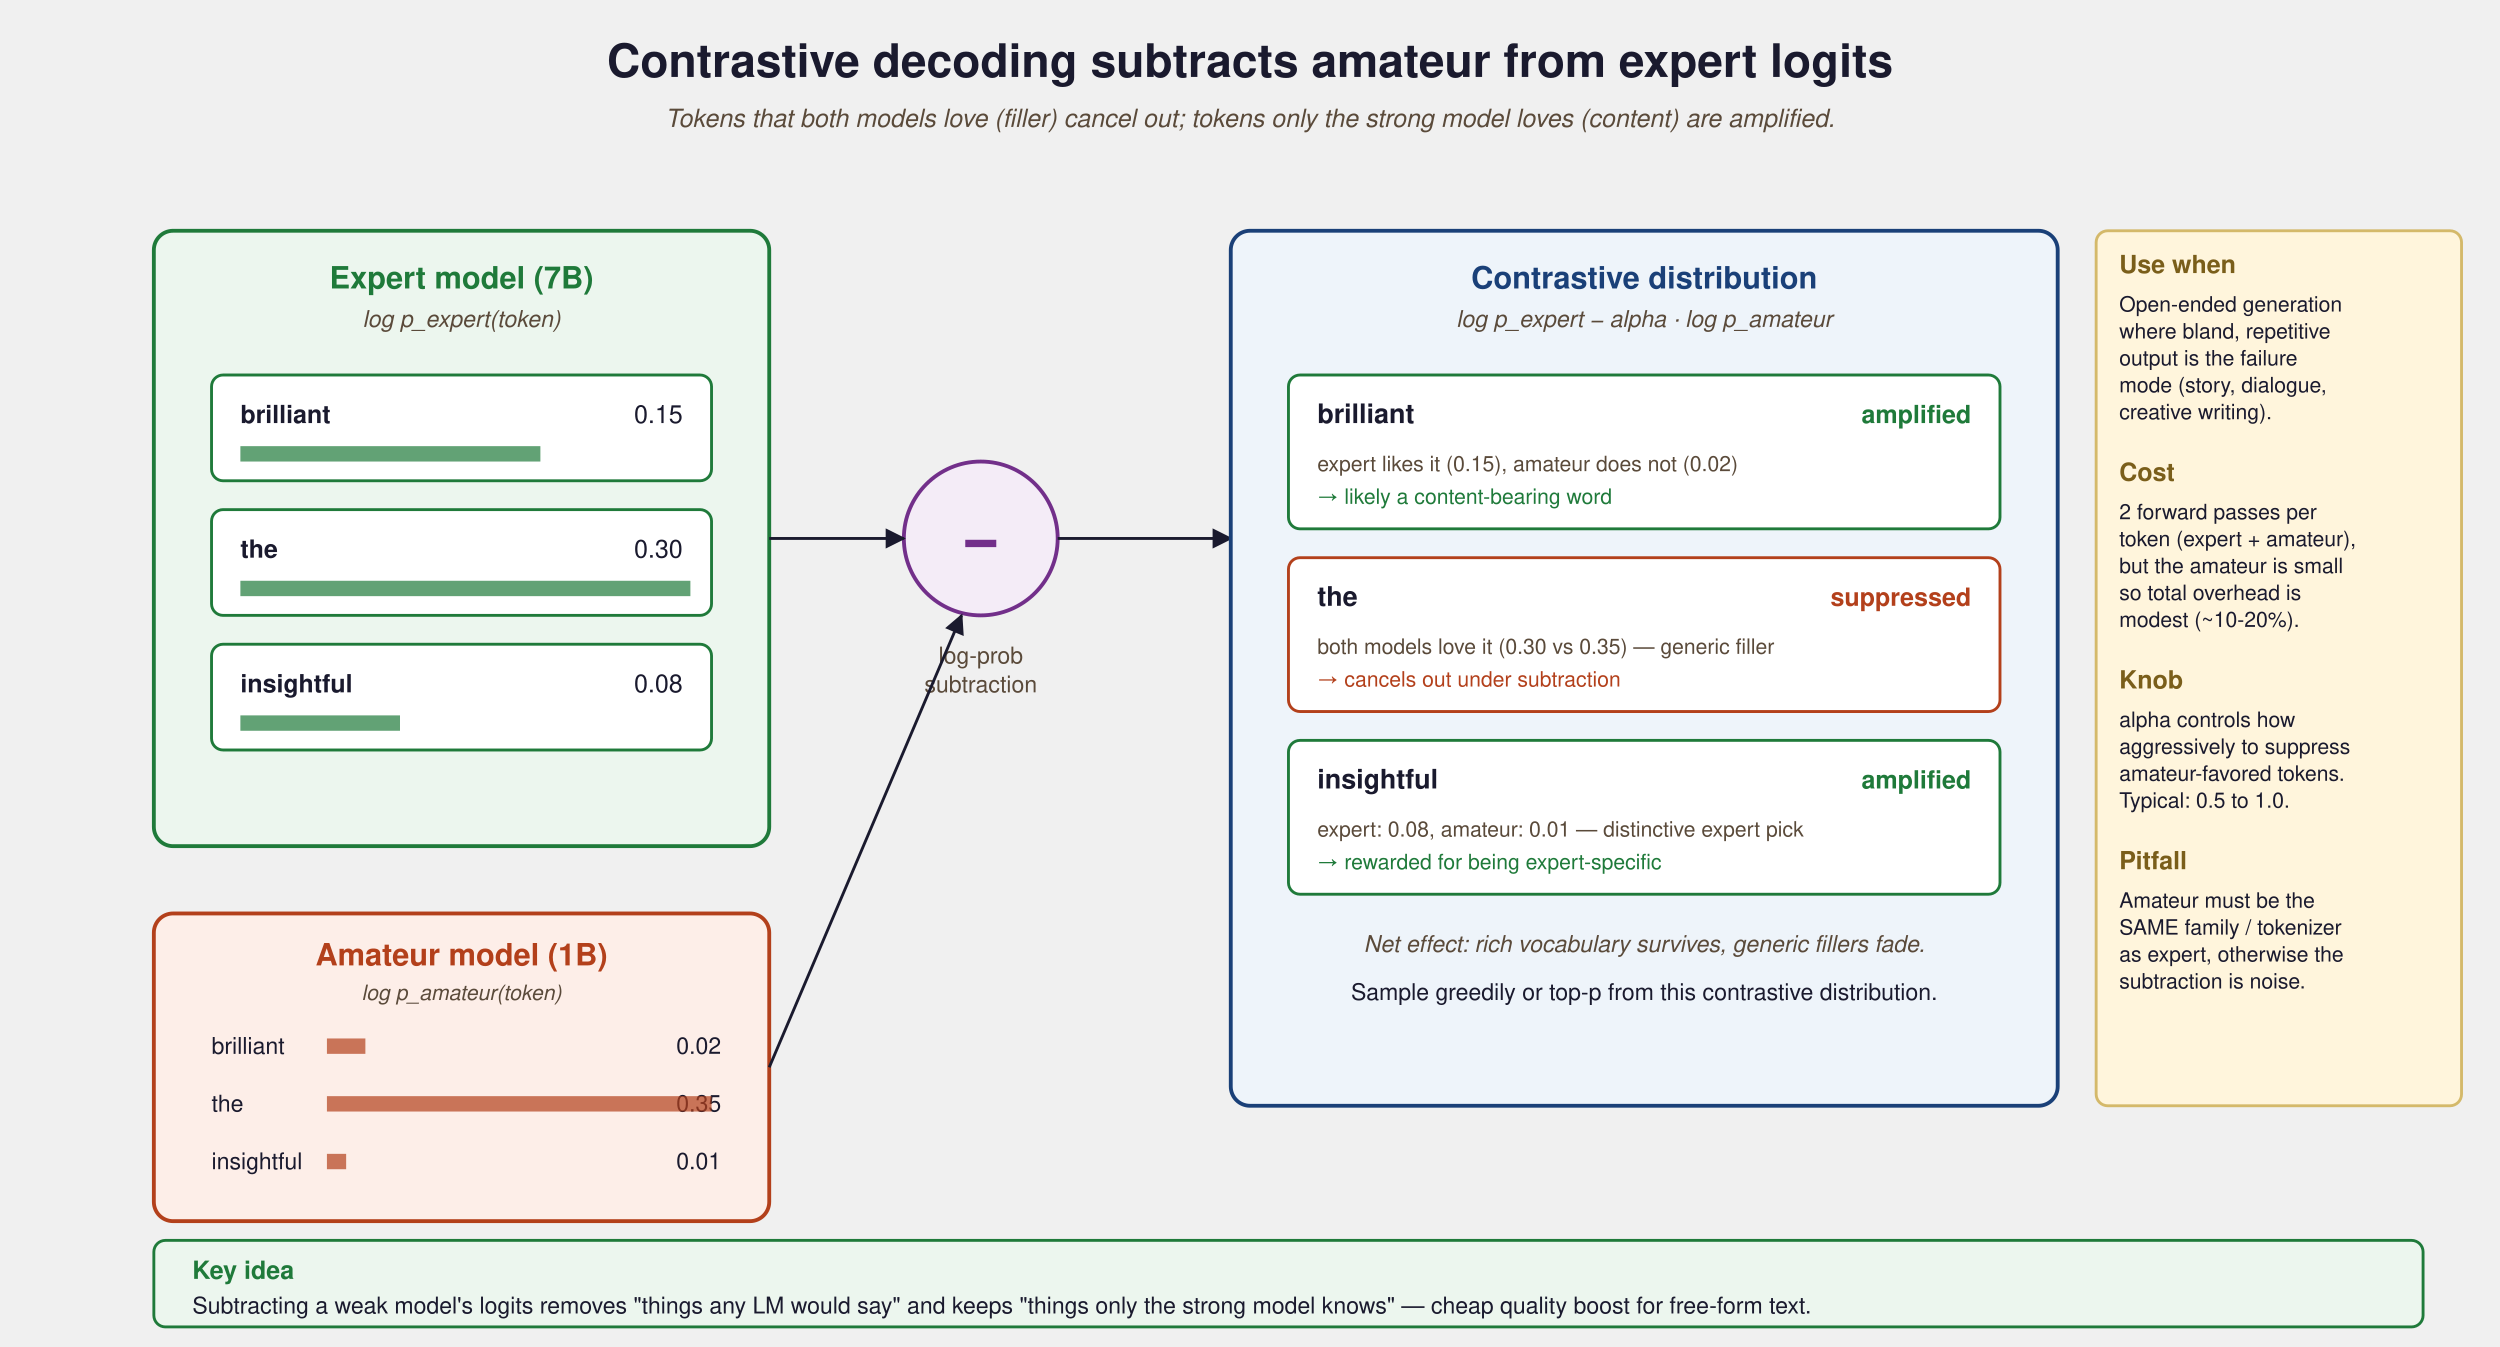
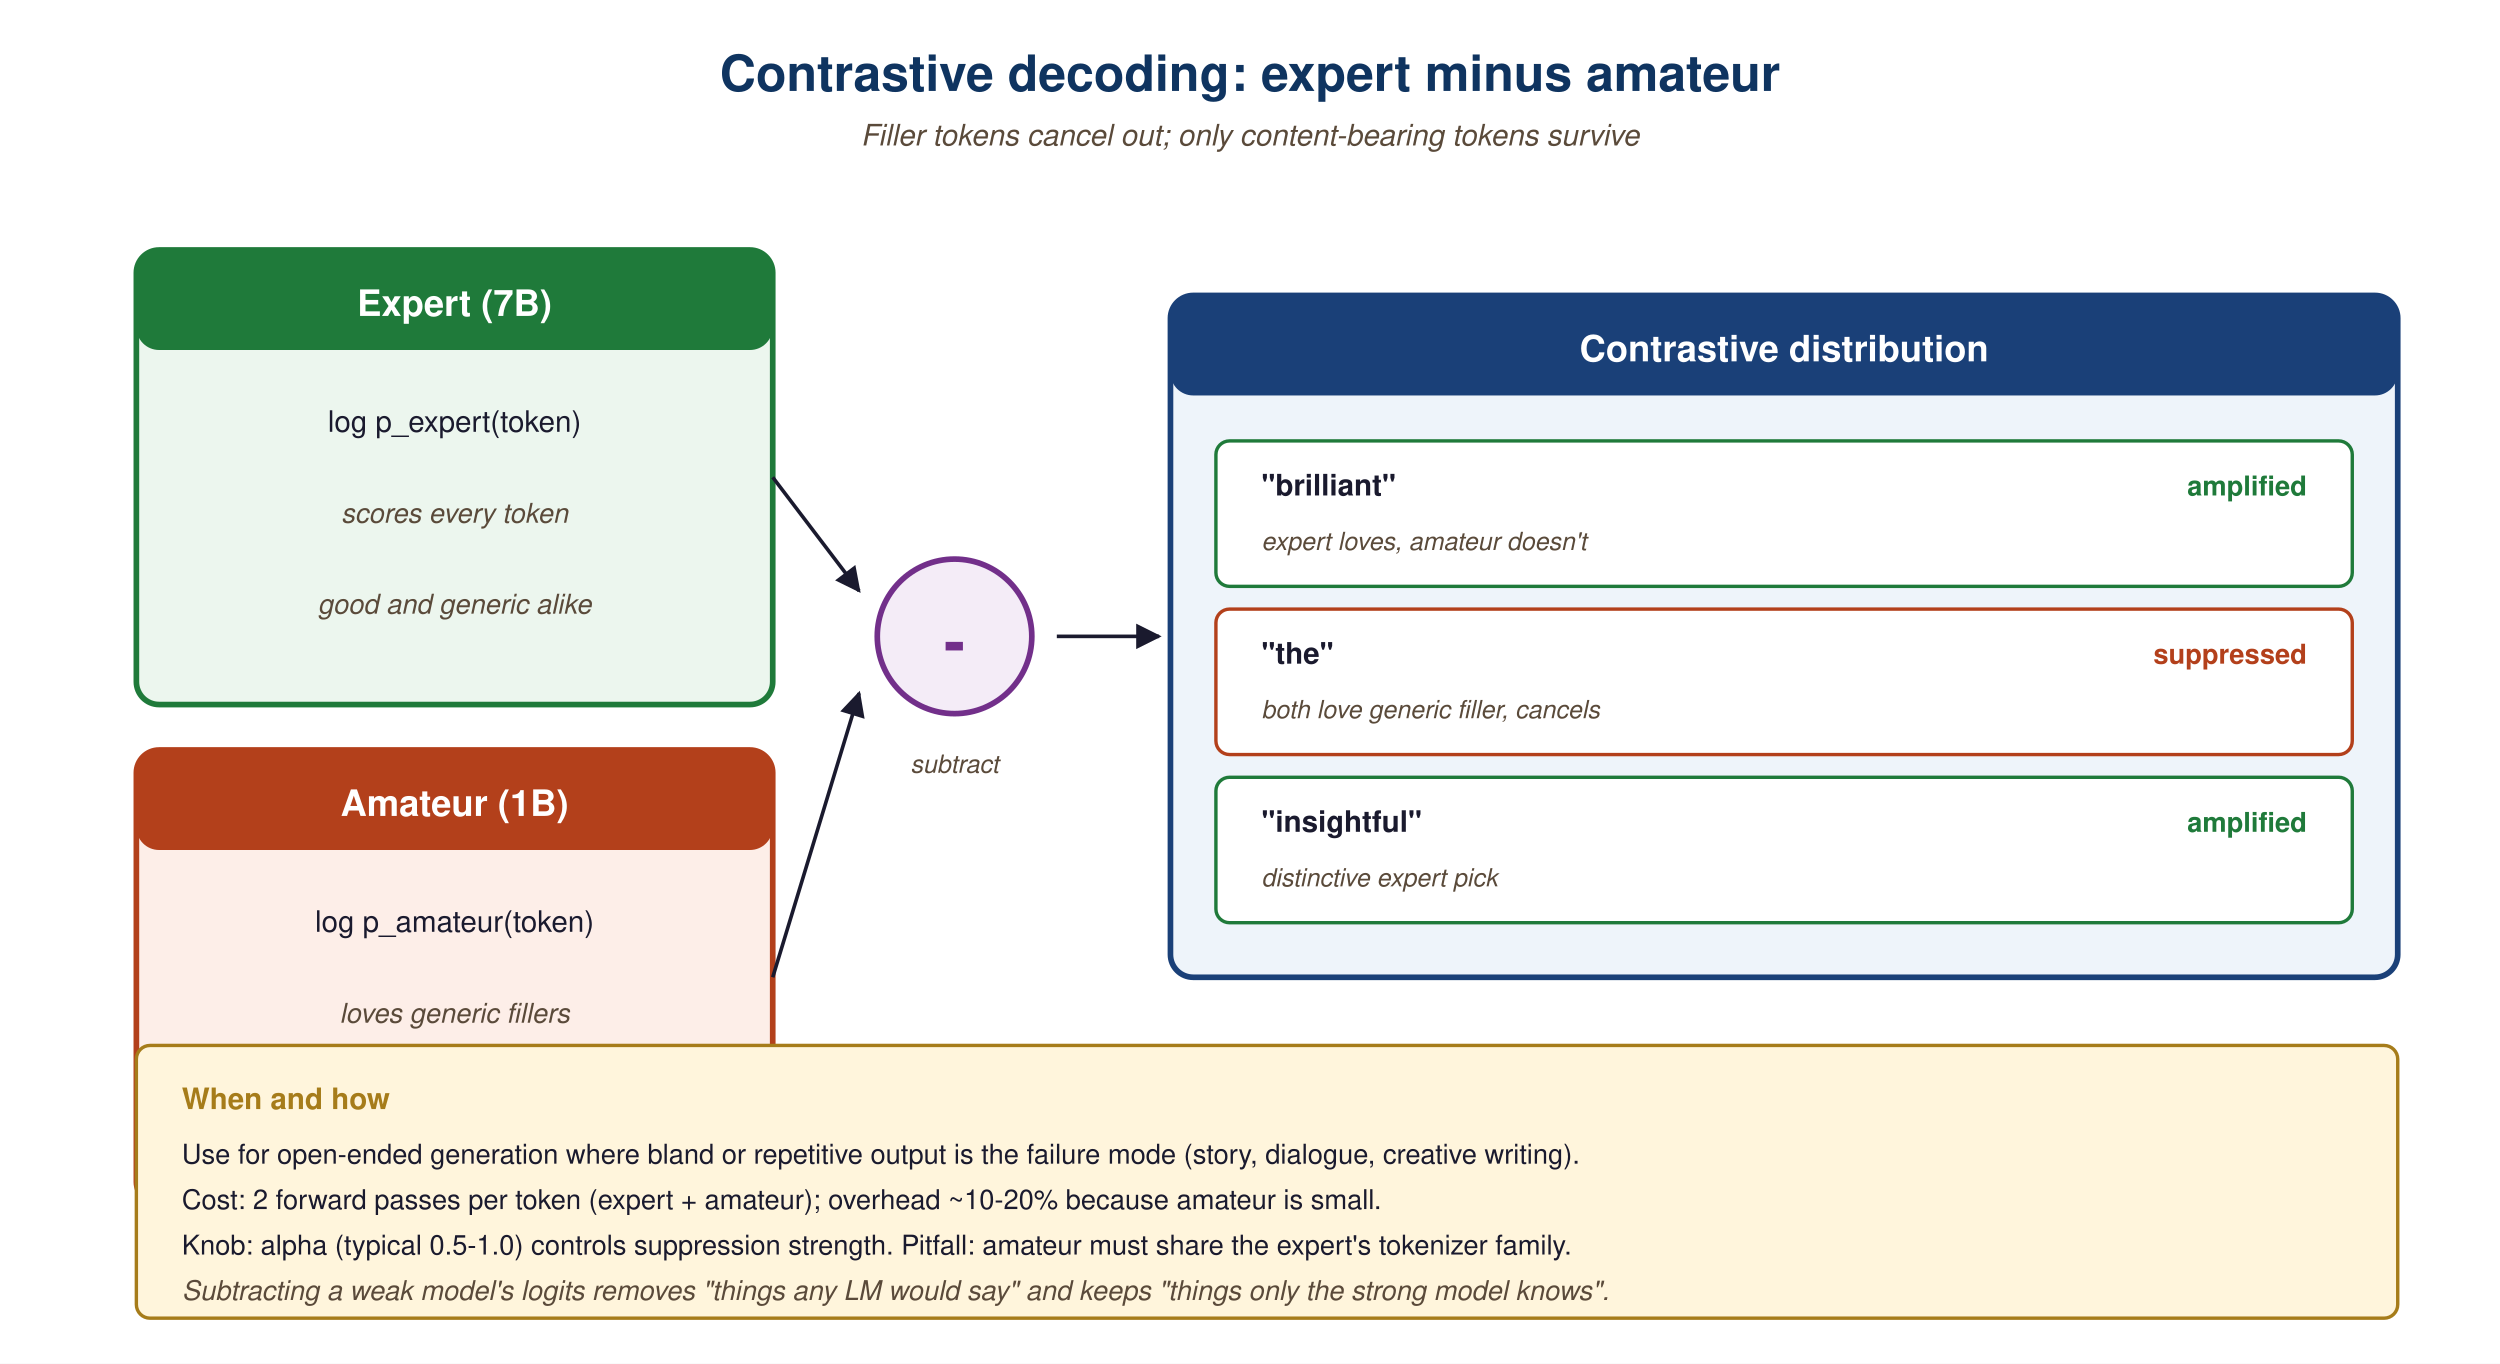
- <svg xmlns="http://www.w3.org/2000/svg" viewBox="0 0 1300 700" font-family="Helvetica, Arial, sans-serif">
+ <svg xmlns="http://www.w3.org/2000/svg" viewBox="0 0 1100 600" font-family="Helvetica, Arial, sans-serif">
+   <rect width="1100" height="600" fill="#ffffff" />
  <defs>
    <marker id="arr" viewBox="0 0 10 10" refX="9" refY="5" markerWidth="7" markerHeight="7" orient="auto-start-reverse">
      <path d="M 0 0 L 10 5 L 0 10 z" fill="#1a1a2e" />
    </marker>
  </defs>
-   <text x="650" y="40" font-size="24" font-weight="600" text-anchor="middle" fill="#1a1a2e">Contrastive decoding subtracts amateur from expert logits</text>
-   <text x="650" y="66" font-size="13" font-style="italic" text-anchor="middle" fill="#5a4a3a">Tokens that both models love (filler) cancel out; tokens only the strong model loves (content) are amplified.</text>
-   <g>
-     <rect x="80" y="120" width="320" height="320" rx="10" fill="#ecf6ee" stroke="#1f7a3a" stroke-width="2" />
-     <text x="240" y="150" font-size="16" font-weight="700" text-anchor="middle" fill="#1f7a3a">Expert model  (7B)</text>
-     <text x="240" y="170" font-size="12" font-style="italic" text-anchor="middle" fill="#5a4a3a">log p_expert(token)</text>
-     <g>
-       <rect x="110" y="195" width="260" height="55" rx="6" fill="#ffffff" stroke="#1f7a3a" stroke-width="1.5" />
-       <text x="125" y="220" font-size="13" font-weight="700" fill="#1a1a2e">brilliant</text>
-       <text x="355" y="220" font-size="13" text-anchor="end" fill="#1a1a2e">0.15</text>
-       <rect x="125" y="232" width="156" height="8" fill="#1f7a3a" opacity="0.7" />
-     </g>
-     <g>
-       <rect x="110" y="265" width="260" height="55" rx="6" fill="#ffffff" stroke="#1f7a3a" stroke-width="1.5" />
-       <text x="125" y="290" font-size="13" font-weight="700" fill="#1a1a2e">the</text>
-       <text x="355" y="290" font-size="13" text-anchor="end" fill="#1a1a2e">0.30</text>
-       <rect x="125" y="302" width="234" height="8" fill="#1f7a3a" opacity="0.7" />
-     </g>
-     <g>
-       <rect x="110" y="335" width="260" height="55" rx="6" fill="#ffffff" stroke="#1f7a3a" stroke-width="1.5" />
-       <text x="125" y="360" font-size="13" font-weight="700" fill="#1a1a2e">insightful</text>
-       <text x="355" y="360" font-size="13" text-anchor="end" fill="#1a1a2e">0.08</text>
-       <rect x="125" y="372" width="83" height="8" fill="#1f7a3a" opacity="0.7" />
-     </g>
+   <text x="550" y="40" font-size="22" font-weight="700" text-anchor="middle" fill="#0f3460">Contrastive decoding: expert minus amateur</text>
+   <text x="550" y="64" font-size="13" font-style="italic" text-anchor="middle" fill="#5a4a3a">Filler tokens cancel out; only content-bearing tokens survive</text>
+   <g transform="translate(60, 110)">
+     <rect width="280" height="200" rx="10" fill="#ecf6ee" stroke="#1f7a3a" stroke-width="2.5" />
+     <rect x="0" y="0" width="280" height="44" rx="10" fill="#1f7a3a" />
+     <text x="140" y="29" font-size="16" font-weight="700" text-anchor="middle" fill="#ffffff">Expert (7B)</text>
+     <text x="140" y="80" font-size="13" text-anchor="middle" fill="#1a1a2e">log p_expert(token)</text>
+     <text x="140" y="120" font-size="12" font-style="italic" text-anchor="middle" fill="#5a4a3a">scores every token</text>
+     <text x="140" y="160" font-size="12" font-style="italic" text-anchor="middle" fill="#5a4a3a">good and generic alike</text>
  </g>
-   <g>
-     <circle cx="510" cy="280" r="40" fill="#f4ecf7" stroke="#722f8a" stroke-width="2" />
-     <text x="510" y="290" font-size="32" font-weight="700" text-anchor="middle" fill="#722f8a">−</text>
-     <text x="510" y="345" font-size="12" text-anchor="middle" fill="#5a4a3a">log-prob</text>
-     <text x="510" y="360" font-size="12" text-anchor="middle" fill="#5a4a3a">subtraction</text>
+   <g transform="translate(60, 330)">
+     <rect width="280" height="200" rx="10" fill="#fdeee8" stroke="#b3401b" stroke-width="2.5" />
+     <rect x="0" y="0" width="280" height="44" rx="10" fill="#b3401b" />
+     <text x="140" y="29" font-size="16" font-weight="700" text-anchor="middle" fill="#ffffff">Amateur (1B)</text>
+     <text x="140" y="80" font-size="13" text-anchor="middle" fill="#1a1a2e">log p_amateur(token)</text>
+     <text x="140" y="120" font-size="12" font-style="italic" text-anchor="middle" fill="#5a4a3a">loves generic fillers</text>
+     <text x="140" y="160" font-size="12" font-style="italic" text-anchor="middle" fill="#5a4a3a">struggles with distinctive ones</text>
  </g>
-   <g>
-     <rect x="80" y="475" width="320" height="160" rx="10" fill="#fdeee8" stroke="#b3401b" stroke-width="2" />
-     <text x="240" y="502" font-size="16" font-weight="700" text-anchor="middle" fill="#b3401b">Amateur model  (1B)</text>
-     <text x="240" y="520" font-size="11" font-style="italic" text-anchor="middle" fill="#5a4a3a">log p_amateur(token)</text>
-     <g>
-       <text x="110" y="548" font-size="12" fill="#1a1a2e">brilliant</text>
-       <text x="375" y="548" font-size="12" text-anchor="end" fill="#1a1a2e">0.02</text>
-       <rect x="170" y="540" width="20" height="8" fill="#b3401b" opacity="0.7" />
-     </g>
-     <g>
-       <text x="110" y="578" font-size="12" fill="#1a1a2e">the</text>
-       <text x="375" y="578" font-size="12" text-anchor="end" fill="#1a1a2e">0.35</text>
-       <rect x="170" y="570" width="200" height="8" fill="#b3401b" opacity="0.7" />
-     </g>
-     <g>
-       <text x="110" y="608" font-size="12" fill="#1a1a2e">insightful</text>
-       <text x="375" y="608" font-size="12" text-anchor="end" fill="#1a1a2e">0.01</text>
-       <rect x="170" y="600" width="10" height="8" fill="#b3401b" opacity="0.7" />
-     </g>
+   <g transform="translate(380, 240)">
+     <circle cx="40" cy="40" r="34" fill="#f4ecf7" stroke="#722f8a" stroke-width="2.5" />
+     <text x="40" y="52" font-size="28" font-weight="700" text-anchor="middle" fill="#722f8a">-</text>
+     <text x="40" y="100" font-size="11" font-style="italic" text-anchor="middle" fill="#5a4a3a">subtract</text>
  </g>
-   <line x1="400" y1="280" x2="470" y2="280" stroke="#1a1a2e" stroke-width="1.5" marker-end="url(#arr)" />
-   <line x1="400" y1="555" x2="500" y2="320" stroke="#1a1a2e" stroke-width="1.5" marker-end="url(#arr)" />
-   <line x1="550" y1="280" x2="640" y2="280" stroke="#1a1a2e" stroke-width="1.5" marker-end="url(#arr)" />
-   <g>
-     <rect x="640" y="120" width="430" height="455" rx="10" fill="#eef4fa" stroke="#1a4078" stroke-width="2" />
-     <text x="855" y="150" font-size="16" font-weight="700" text-anchor="middle" fill="#1a4078">Contrastive distribution</text>
-     <text x="855" y="170" font-size="12" font-style="italic" text-anchor="middle" fill="#5a4a3a">log p_expert  −  alpha · log p_amateur</text>
-     <g>
-       <rect x="670" y="195" width="370" height="80" rx="6" fill="#ffffff" stroke="#1f7a3a" stroke-width="1.5" />
-       <text x="685" y="220" font-size="14" font-weight="700" fill="#1a1a2e">brilliant</text>
-       <text x="1025" y="220" font-size="13" font-weight="700" text-anchor="end" fill="#1f7a3a">amplified</text>
-       <text x="685" y="245" font-size="11" fill="#5a4a3a">expert likes it (0.15), amateur does not (0.02)</text>
-       <text x="685" y="262" font-size="11" fill="#1f7a3a">→ likely a content-bearing word</text>
-     </g>
-     <g>
-       <rect x="670" y="290" width="370" height="80" rx="6" fill="#ffffff" stroke="#b3401b" stroke-width="1.5" />
-       <text x="685" y="315" font-size="14" font-weight="700" fill="#1a1a2e">the</text>
-       <text x="1025" y="315" font-size="13" font-weight="700" text-anchor="end" fill="#b3401b">suppressed</text>
-       <text x="685" y="340" font-size="11" fill="#5a4a3a">both models love it (0.30 vs 0.35) — generic filler</text>
-       <text x="685" y="357" font-size="11" fill="#b3401b">→ cancels out under subtraction</text>
-     </g>
-     <g>
-       <rect x="670" y="385" width="370" height="80" rx="6" fill="#ffffff" stroke="#1f7a3a" stroke-width="1.5" />
-       <text x="685" y="410" font-size="14" font-weight="700" fill="#1a1a2e">insightful</text>
-       <text x="1025" y="410" font-size="13" font-weight="700" text-anchor="end" fill="#1f7a3a">amplified</text>
-       <text x="685" y="435" font-size="11" fill="#5a4a3a">expert: 0.08, amateur: 0.01 — distinctive expert pick</text>
-       <text x="685" y="452" font-size="11" fill="#1f7a3a">→ rewarded for being expert-specific</text>
-     </g>
-     <text x="855" y="495" font-size="12" font-style="italic" text-anchor="middle" fill="#5a4a3a">Net effect: rich vocabulary survives, generic fillers fade.</text>
-     <text x="855" y="520" font-size="12" text-anchor="middle" fill="#1a1a2e">Sample greedily or top-p from this contrastive distribution.</text>
+   <line x1="340" y1="210" x2="378" y2="260" stroke="#1a1a2e" stroke-width="1.6" marker-end="url(#arr)" />
+   <line x1="340" y1="430" x2="378" y2="305" stroke="#1a1a2e" stroke-width="1.6" marker-end="url(#arr)" />
+   <line x1="465" y1="280" x2="510" y2="280" stroke="#1a1a2e" stroke-width="1.6" marker-end="url(#arr)" />
+   <g transform="translate(515, 130)">
+     <rect width="540" height="300" rx="10" fill="#eef4fa" stroke="#1a4078" stroke-width="2.5" />
+     <rect x="0" y="0" width="540" height="44" rx="10" fill="#1a4078" />
+     <text x="270" y="29" font-size="16" font-weight="700" text-anchor="middle" fill="#ffffff">Contrastive distribution</text>
+     <rect x="20" y="64" width="500" height="64" rx="6" fill="#ffffff" stroke="#1f7a3a" stroke-width="1.5" />
+     <text x="40" y="88" font-size="13" font-weight="700" fill="#1a1a2e">"brilliant"</text>
+     <text x="500" y="88" font-size="12" font-weight="700" text-anchor="end" fill="#1f7a3a">amplified</text>
+     <text x="40" y="112" font-size="11" font-style="italic" fill="#5a4a3a">expert loves, amateur doesn't</text>
+     <rect x="20" y="138" width="500" height="64" rx="6" fill="#ffffff" stroke="#b3401b" stroke-width="1.5" />
+     <text x="40" y="162" font-size="13" font-weight="700" fill="#1a1a2e">"the"</text>
+     <text x="500" y="162" font-size="12" font-weight="700" text-anchor="end" fill="#b3401b">suppressed</text>
+     <text x="40" y="186" font-size="11" font-style="italic" fill="#5a4a3a">both love generic filler, cancels</text>
+     <rect x="20" y="212" width="500" height="64" rx="6" fill="#ffffff" stroke="#1f7a3a" stroke-width="1.5" />
+     <text x="40" y="236" font-size="13" font-weight="700" fill="#1a1a2e">"insightful"</text>
+     <text x="500" y="236" font-size="12" font-weight="700" text-anchor="end" fill="#1f7a3a">amplified</text>
+     <text x="40" y="260" font-size="11" font-style="italic" fill="#5a4a3a">distinctive expert pick</text>
  </g>
-   <g transform="translate(1090, 120)">
-     <rect x="0" y="0" width="190" height="455" rx="6" fill="#fff5dc" stroke="#d4b96a" stroke-width="1.5" />
-     <text x="12" y="22" font-size="13" font-weight="700" fill="#7a5e1a">Use when</text>
-     <text x="12" y="42" font-size="11" fill="#1a1a2e">Open-ended generation</text>
-     <text x="12" y="56" font-size="11" fill="#1a1a2e">where bland, repetitive</text>
-     <text x="12" y="70" font-size="11" fill="#1a1a2e">output is the failure</text>
-     <text x="12" y="84" font-size="11" fill="#1a1a2e">mode (story, dialogue,</text>
-     <text x="12" y="98" font-size="11" fill="#1a1a2e">creative writing).</text>
-     <text x="12" y="130" font-size="13" font-weight="700" fill="#7a5e1a">Cost</text>
-     <text x="12" y="150" font-size="11" fill="#1a1a2e">2 forward passes per</text>
-     <text x="12" y="164" font-size="11" fill="#1a1a2e">token (expert + amateur),</text>
-     <text x="12" y="178" font-size="11" fill="#1a1a2e">but the amateur is small</text>
-     <text x="12" y="192" font-size="11" fill="#1a1a2e">so total overhead is</text>
-     <text x="12" y="206" font-size="11" fill="#1a1a2e">modest (~10-20%).</text>
-     <text x="12" y="238" font-size="13" font-weight="700" fill="#7a5e1a">Knob</text>
-     <text x="12" y="258" font-size="11" fill="#1a1a2e">alpha controls how</text>
-     <text x="12" y="272" font-size="11" fill="#1a1a2e">aggressively to suppress</text>
-     <text x="12" y="286" font-size="11" fill="#1a1a2e">amateur-favored tokens.</text>
-     <text x="12" y="300" font-size="11" fill="#1a1a2e">Typical: 0.5 to 1.0.</text>
-     <text x="12" y="332" font-size="13" font-weight="700" fill="#7a5e1a">Pitfall</text>
-     <text x="12" y="352" font-size="11" fill="#1a1a2e">Amateur must be the</text>
-     <text x="12" y="366" font-size="11" fill="#1a1a2e">SAME family / tokenizer</text>
-     <text x="12" y="380" font-size="11" fill="#1a1a2e">as expert, otherwise the</text>
-     <text x="12" y="394" font-size="11" fill="#1a1a2e">subtraction is noise.</text>
-   </g>
-   <g transform="translate(80, 645)">
-     <rect x="0" y="0" width="1180" height="45" rx="6" fill="#ecf6ee" stroke="#1f7a3a" stroke-width="1.5" />
-     <text x="20" y="20" font-size="13" font-weight="700" fill="#1f7a3a">Key idea</text>
-     <text x="20" y="38" font-size="12" fill="#1a1a2e">Subtracting a weak model's logits removes "things any LM would say" and keeps "things only the strong model knows" — cheap quality boost for free-form text.</text>
+   <g transform="translate(60, 460)">
+     <rect width="995" height="120" rx="6" fill="#fff5dc" stroke="#a67c1a" stroke-width="1.5" />
+     <text x="20" y="28" font-size="13" font-weight="700" fill="#a67c1a">When and how</text>
+     <text x="20" y="52" font-size="12" fill="#1a1a2e">Use for open-ended generation where bland or repetitive output is the failure mode (story, dialogue, creative writing).</text>
+     <text x="20" y="72" font-size="12" fill="#1a1a2e">Cost: 2 forward passes per token (expert + amateur); overhead ~10-20% because amateur is small.</text>
+     <text x="20" y="92" font-size="12" fill="#1a1a2e">Knob: alpha (typical 0.5-1.0) controls suppression strength. Pitfall: amateur must share the expert's tokenizer family.</text>
+     <text x="20" y="112" font-size="12" font-style="italic" fill="#5a4a3a">Subtracting a weak model's logits removes "things any LM would say" and keeps "things only the strong model knows".</text>
  </g>
</svg>
